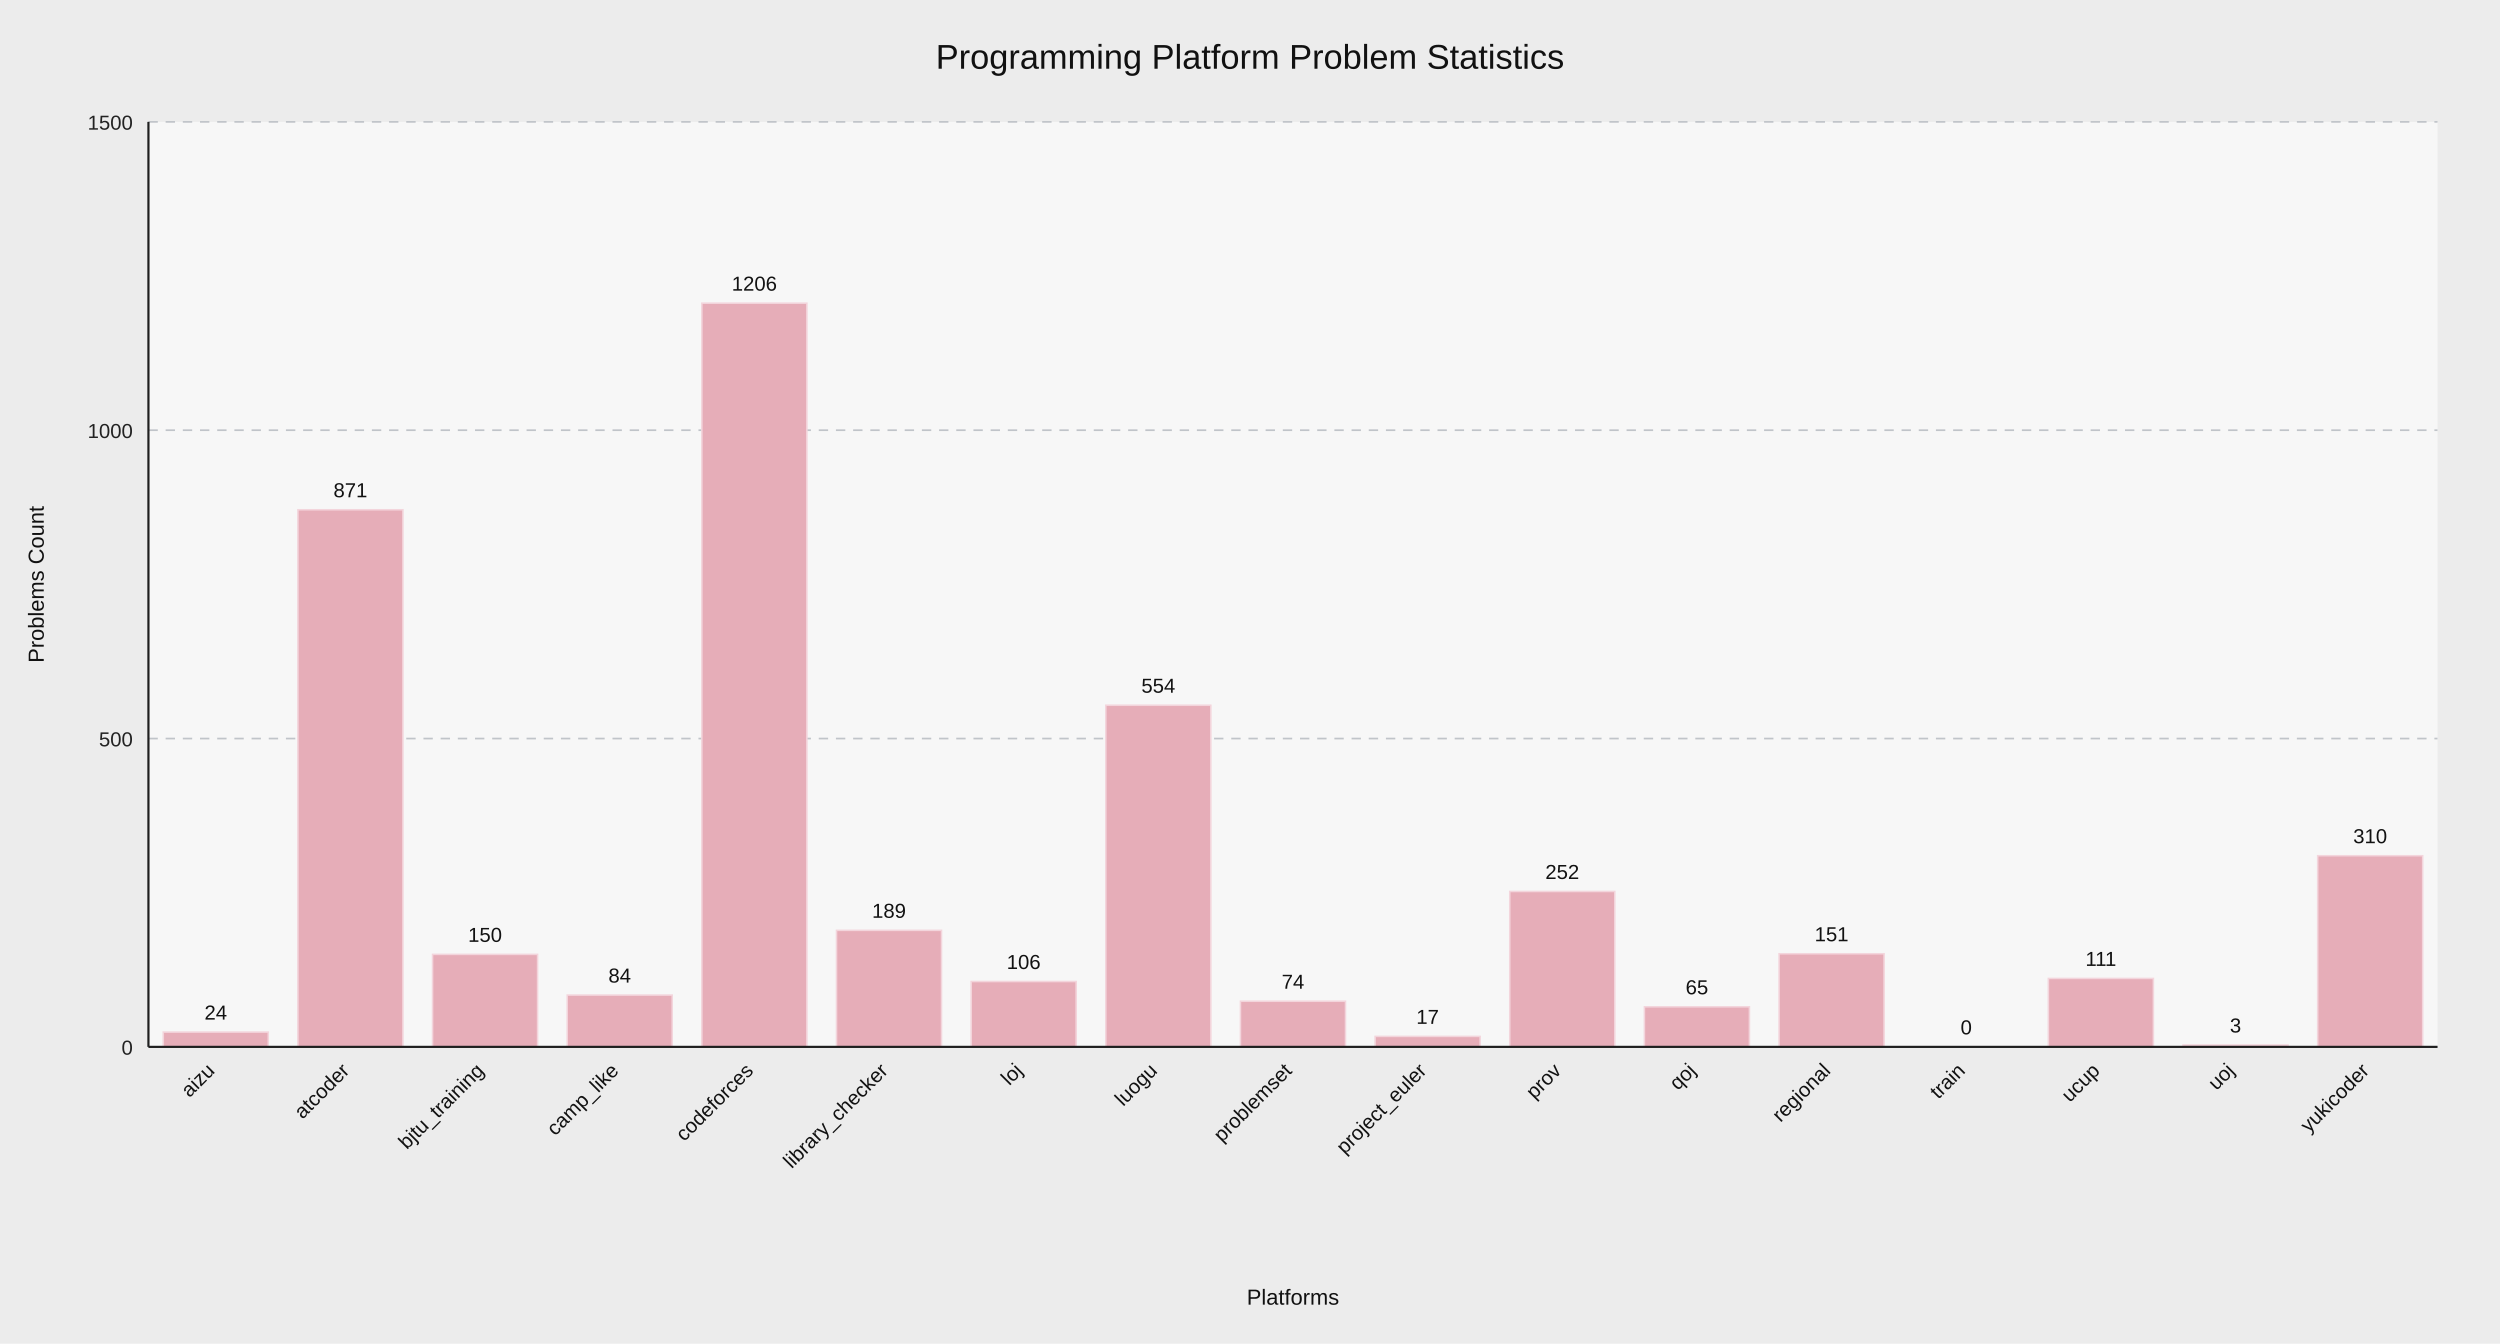
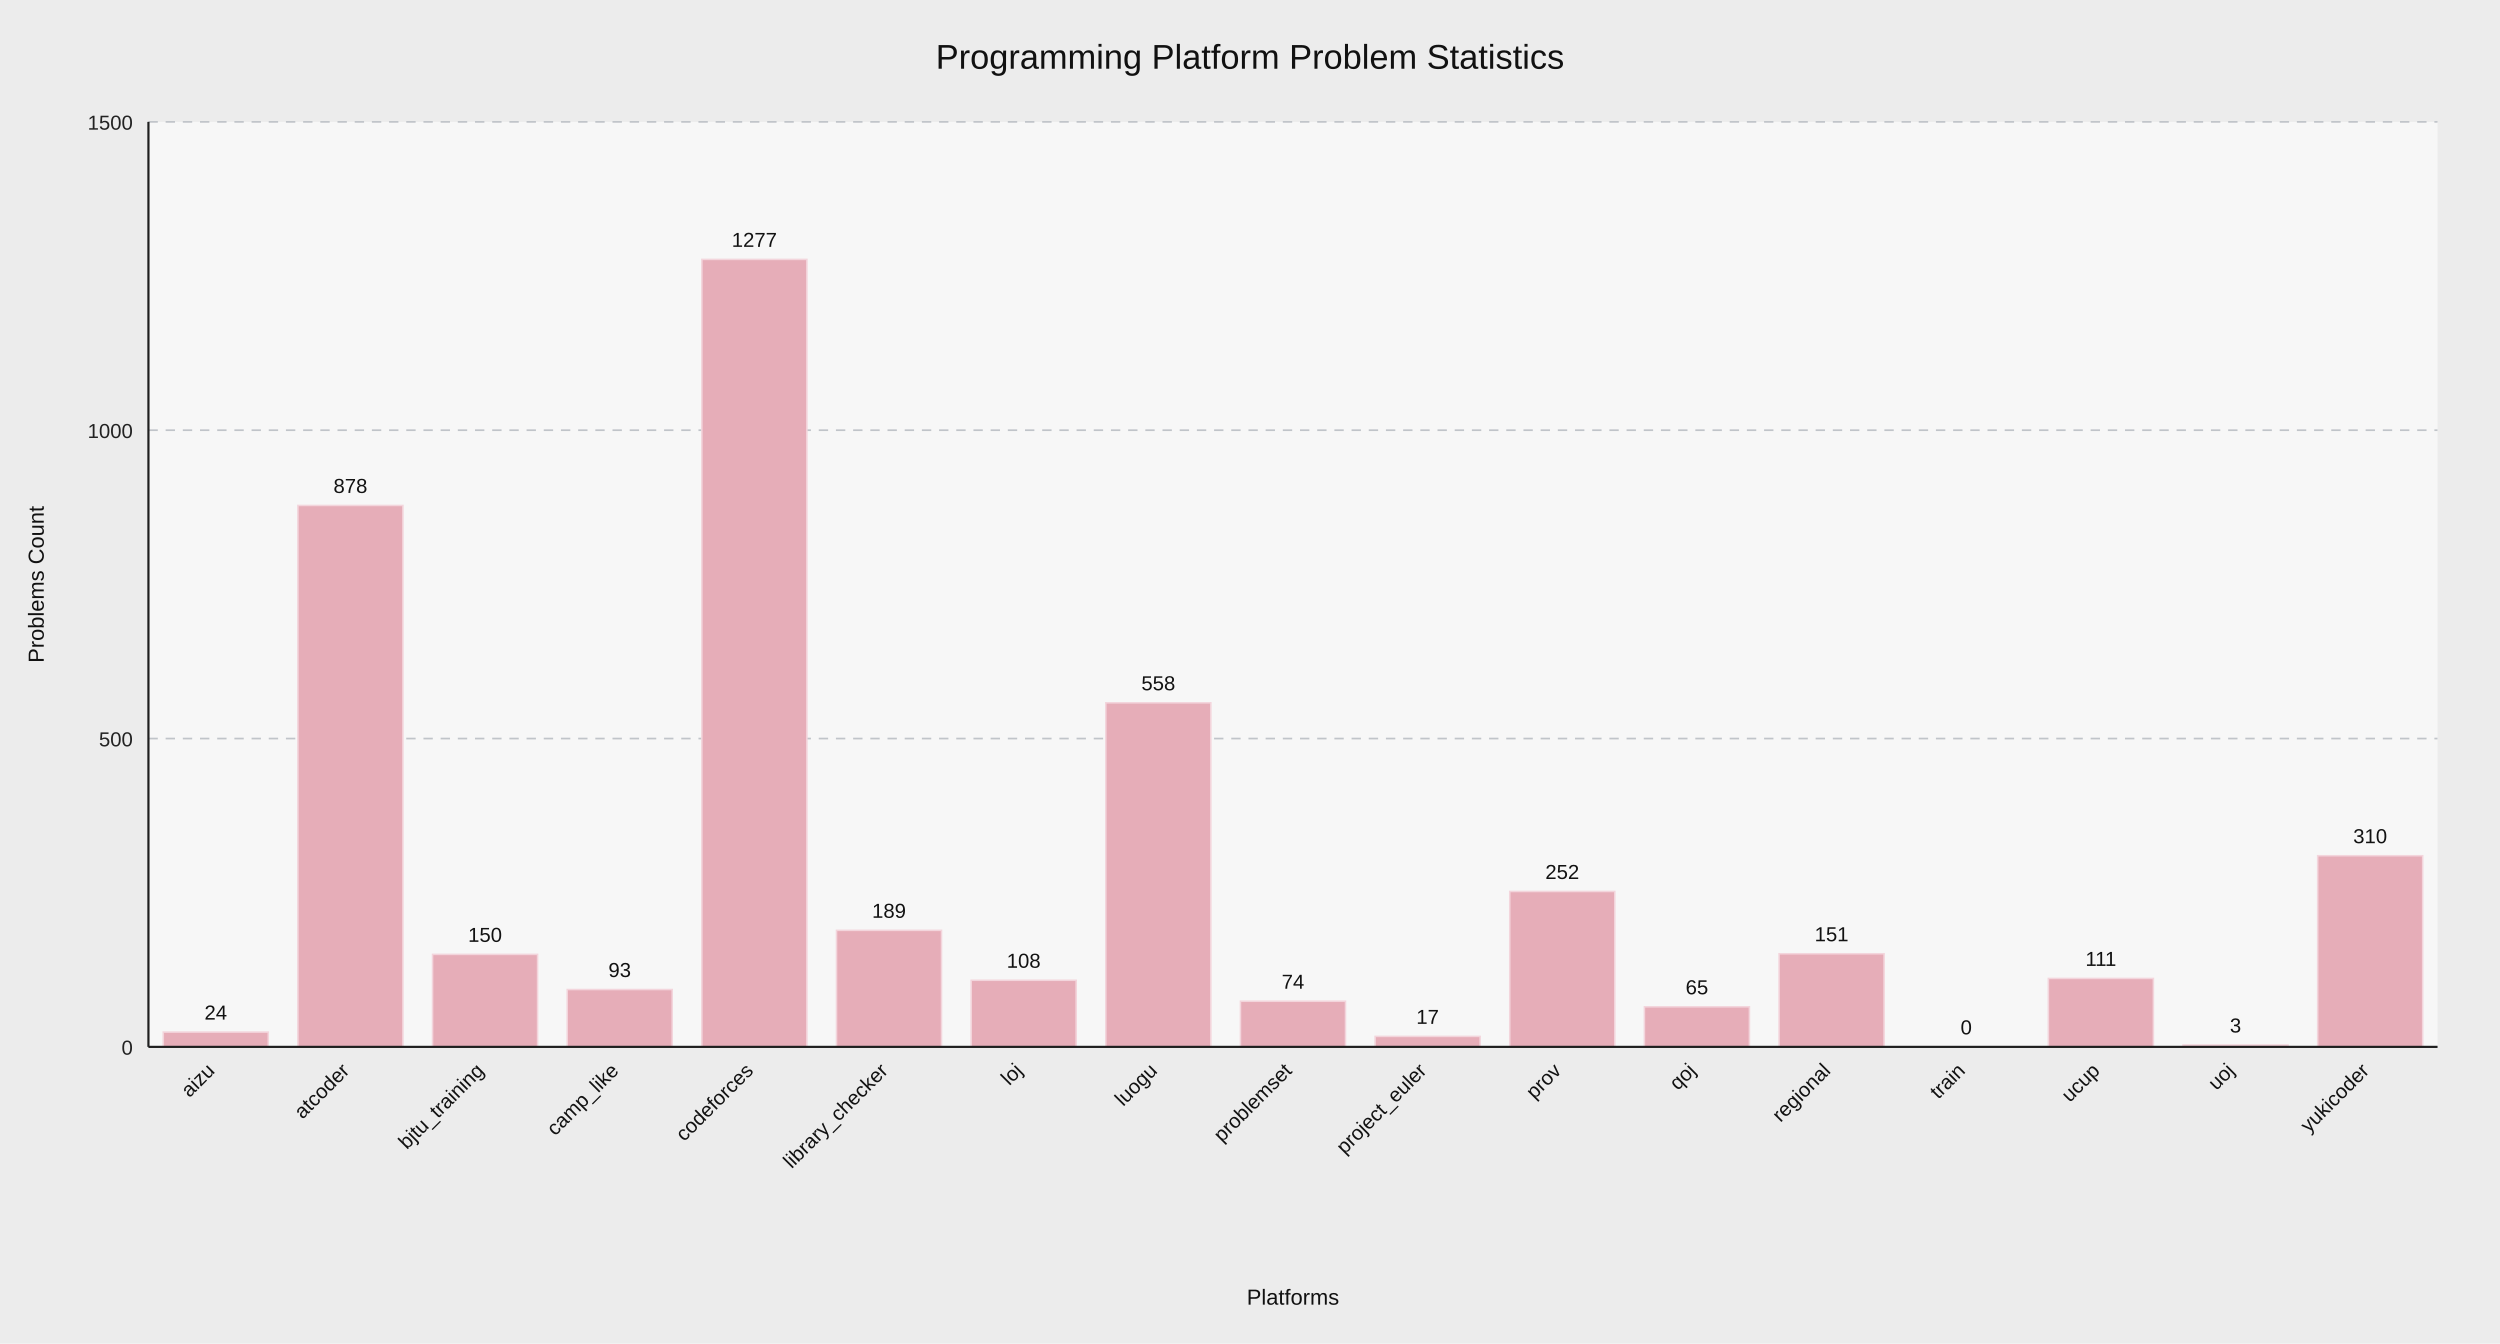
<svg xmlns="http://www.w3.org/2000/svg" width="1600" height="860" viewBox="0 0 1600 860">
  <rect x="0" y="0" width="1600" height="860" fill="#ececec" />
  <rect x="95" y="78" width="1465" height="592" fill="#f7f7f7" />
  <text x="800" y="44" text-anchor="middle" font-size="22" font-family="Segoe UI, Arial, sans-serif" fill="#111">Programming Platform Problem Statistics</text>
  <line x1="95" y1="670" x2="1560" y2="670" stroke="#c0c4c9" stroke-width="1.1" stroke-dasharray="6,5" />
  <text x="85" y="675" text-anchor="end" font-size="13" font-family="Segoe UI, Arial, sans-serif" fill="#222">0</text>
  <line x1="95" y1="472.667" x2="1560" y2="472.667" stroke="#c0c4c9" stroke-width="1.1" stroke-dasharray="6,5" />
  <text x="85" y="477.667" text-anchor="end" font-size="13" font-family="Segoe UI, Arial, sans-serif" fill="#222">500</text>
  <line x1="95" y1="275.333" x2="1560" y2="275.333" stroke="#c0c4c9" stroke-width="1.1" stroke-dasharray="6,5" />
  <text x="85" y="280.333" text-anchor="end" font-size="13" font-family="Segoe UI, Arial, sans-serif" fill="#222">1000</text>
  <line x1="95" y1="78" x2="1560" y2="78" stroke="#c0c4c9" stroke-width="1.1" stroke-dasharray="6,5" />
  <text x="85" y="83" text-anchor="end" font-size="13" font-family="Segoe UI, Arial, sans-serif" fill="#222">1500</text>
  <rect x="104.479" y="660.528" width="67.218" height="9.472" fill="#e6adb8" stroke="#f3d5dc" stroke-width="1" />
  <text x="138.088" y="652.528" text-anchor="middle" font-size="13" font-family="Segoe UI, Arial, sans-serif" fill="#121212">24</text>
  <g transform="translate(138.088,686) rotate(-45)">
    <text text-anchor="end" font-size="13" font-family="Segoe UI, Arial, sans-serif" fill="#121212">aizu</text>
  </g>
-   <rect x="190.656" y="326.245" width="67.218" height="343.755" fill="#e6adb8" stroke="#f3d5dc" stroke-width="1" />
-   <text x="224.265" y="318.245" text-anchor="middle" font-size="13" font-family="Segoe UI, Arial, sans-serif" fill="#121212">871</text>
+   <rect x="190.656" y="323.483" width="67.218" height="346.517" fill="#e6adb8" stroke="#f3d5dc" stroke-width="1" />
+   <text x="224.265" y="315.483" text-anchor="middle" font-size="13" font-family="Segoe UI, Arial, sans-serif" fill="#121212">878</text>
  <g transform="translate(224.265,686) rotate(-45)">
    <text text-anchor="end" font-size="13" font-family="Segoe UI, Arial, sans-serif" fill="#121212">atcoder</text>
  </g>
  <rect x="276.832" y="610.8" width="67.218" height="59.2" fill="#e6adb8" stroke="#f3d5dc" stroke-width="1" />
  <text x="310.441" y="602.8" text-anchor="middle" font-size="13" font-family="Segoe UI, Arial, sans-serif" fill="#121212">150</text>
  <g transform="translate(310.441,686) rotate(-45)">
    <text text-anchor="end" font-size="13" font-family="Segoe UI, Arial, sans-serif" fill="#121212">bjtu_training</text>
  </g>
-   <rect x="363.009" y="636.848" width="67.218" height="33.152" fill="#e6adb8" stroke="#f3d5dc" stroke-width="1" />
-   <text x="396.618" y="628.848" text-anchor="middle" font-size="13" font-family="Segoe UI, Arial, sans-serif" fill="#121212">84</text>
+   <rect x="363.009" y="633.296" width="67.218" height="36.704" fill="#e6adb8" stroke="#f3d5dc" stroke-width="1" />
+   <text x="396.618" y="625.296" text-anchor="middle" font-size="13" font-family="Segoe UI, Arial, sans-serif" fill="#121212">93</text>
  <g transform="translate(396.618,686) rotate(-45)">
    <text text-anchor="end" font-size="13" font-family="Segoe UI, Arial, sans-serif" fill="#121212">camp_like</text>
  </g>
-   <rect x="449.185" y="194.032" width="67.218" height="475.968" fill="#e6adb8" stroke="#f3d5dc" stroke-width="1" />
-   <text x="482.794" y="186.032" text-anchor="middle" font-size="13" font-family="Segoe UI, Arial, sans-serif" fill="#121212">1206</text>
+   <rect x="449.185" y="166.011" width="67.218" height="503.989" fill="#e6adb8" stroke="#f3d5dc" stroke-width="1" />
+   <text x="482.794" y="158.011" text-anchor="middle" font-size="13" font-family="Segoe UI, Arial, sans-serif" fill="#121212">1277</text>
  <g transform="translate(482.794,686) rotate(-45)">
    <text text-anchor="end" font-size="13" font-family="Segoe UI, Arial, sans-serif" fill="#121212">codeforces</text>
  </g>
  <rect x="535.362" y="595.408" width="67.218" height="74.592" fill="#e6adb8" stroke="#f3d5dc" stroke-width="1" />
  <text x="568.971" y="587.408" text-anchor="middle" font-size="13" font-family="Segoe UI, Arial, sans-serif" fill="#121212">189</text>
  <g transform="translate(568.971,686) rotate(-45)">
    <text text-anchor="end" font-size="13" font-family="Segoe UI, Arial, sans-serif" fill="#121212">library_checker</text>
  </g>
-   <rect x="621.538" y="628.165" width="67.218" height="41.835" fill="#e6adb8" stroke="#f3d5dc" stroke-width="1" />
-   <text x="655.147" y="620.165" text-anchor="middle" font-size="13" font-family="Segoe UI, Arial, sans-serif" fill="#121212">106</text>
+   <rect x="621.538" y="627.376" width="67.218" height="42.624" fill="#e6adb8" stroke="#f3d5dc" stroke-width="1" />
+   <text x="655.147" y="619.376" text-anchor="middle" font-size="13" font-family="Segoe UI, Arial, sans-serif" fill="#121212">108</text>
  <g transform="translate(655.147,686) rotate(-45)">
    <text text-anchor="end" font-size="13" font-family="Segoe UI, Arial, sans-serif" fill="#121212">loj</text>
  </g>
-   <rect x="707.715" y="451.355" width="67.218" height="218.645" fill="#e6adb8" stroke="#f3d5dc" stroke-width="1" />
-   <text x="741.324" y="443.355" text-anchor="middle" font-size="13" font-family="Segoe UI, Arial, sans-serif" fill="#121212">554</text>
+   <rect x="707.715" y="449.776" width="67.218" height="220.224" fill="#e6adb8" stroke="#f3d5dc" stroke-width="1" />
+   <text x="741.324" y="441.776" text-anchor="middle" font-size="13" font-family="Segoe UI, Arial, sans-serif" fill="#121212">558</text>
  <g transform="translate(741.324,686) rotate(-45)">
    <text text-anchor="end" font-size="13" font-family="Segoe UI, Arial, sans-serif" fill="#121212">luogu</text>
  </g>
  <rect x="793.891" y="640.795" width="67.218" height="29.205" fill="#e6adb8" stroke="#f3d5dc" stroke-width="1" />
  <text x="827.5" y="632.795" text-anchor="middle" font-size="13" font-family="Segoe UI, Arial, sans-serif" fill="#121212">74</text>
  <g transform="translate(827.5,686) rotate(-45)">
    <text text-anchor="end" font-size="13" font-family="Segoe UI, Arial, sans-serif" fill="#121212">problemset</text>
  </g>
  <rect x="880.068" y="663.291" width="67.218" height="6.709" fill="#e6adb8" stroke="#f3d5dc" stroke-width="1" />
  <text x="913.676" y="655.291" text-anchor="middle" font-size="13" font-family="Segoe UI, Arial, sans-serif" fill="#121212">17</text>
  <g transform="translate(913.676,686) rotate(-45)">
    <text text-anchor="end" font-size="13" font-family="Segoe UI, Arial, sans-serif" fill="#121212">project_euler</text>
  </g>
  <rect x="966.244" y="570.544" width="67.218" height="99.456" fill="#e6adb8" stroke="#f3d5dc" stroke-width="1" />
  <text x="999.853" y="562.544" text-anchor="middle" font-size="13" font-family="Segoe UI, Arial, sans-serif" fill="#121212">252</text>
  <g transform="translate(999.853,686) rotate(-45)">
    <text text-anchor="end" font-size="13" font-family="Segoe UI, Arial, sans-serif" fill="#121212">prov</text>
  </g>
  <rect x="1052.42" y="644.347" width="67.218" height="25.653" fill="#e6adb8" stroke="#f3d5dc" stroke-width="1" />
  <text x="1086.03" y="636.347" text-anchor="middle" font-size="13" font-family="Segoe UI, Arial, sans-serif" fill="#121212">65</text>
  <g transform="translate(1086.03,686) rotate(-45)">
    <text text-anchor="end" font-size="13" font-family="Segoe UI, Arial, sans-serif" fill="#121212">qoj</text>
  </g>
  <rect x="1138.6" y="610.405" width="67.218" height="59.595" fill="#e6adb8" stroke="#f3d5dc" stroke-width="1" />
  <text x="1172.21" y="602.405" text-anchor="middle" font-size="13" font-family="Segoe UI, Arial, sans-serif" fill="#121212">151</text>
  <g transform="translate(1172.21,686) rotate(-45)">
    <text text-anchor="end" font-size="13" font-family="Segoe UI, Arial, sans-serif" fill="#121212">regional</text>
  </g>
  <rect x="1224.77" y="670" width="67.218" height="0" fill="#e6adb8" stroke="#f3d5dc" stroke-width="1" />
  <text x="1258.38" y="662" text-anchor="middle" font-size="13" font-family="Segoe UI, Arial, sans-serif" fill="#121212">0</text>
  <g transform="translate(1258.38,686) rotate(-45)">
    <text text-anchor="end" font-size="13" font-family="Segoe UI, Arial, sans-serif" fill="#121212">train</text>
  </g>
  <rect x="1310.95" y="626.192" width="67.218" height="43.808" fill="#e6adb8" stroke="#f3d5dc" stroke-width="1" />
  <text x="1344.56" y="618.192" text-anchor="middle" font-size="13" font-family="Segoe UI, Arial, sans-serif" fill="#121212">111</text>
  <g transform="translate(1344.56,686) rotate(-45)">
    <text text-anchor="end" font-size="13" font-family="Segoe UI, Arial, sans-serif" fill="#121212">ucup</text>
  </g>
  <rect x="1397.13" y="668.816" width="67.218" height="1.184" fill="#e6adb8" stroke="#f3d5dc" stroke-width="1" />
  <text x="1430.74" y="660.816" text-anchor="middle" font-size="13" font-family="Segoe UI, Arial, sans-serif" fill="#121212">3</text>
  <g transform="translate(1430.74,686) rotate(-45)">
    <text text-anchor="end" font-size="13" font-family="Segoe UI, Arial, sans-serif" fill="#121212">uoj</text>
  </g>
  <rect x="1483.3" y="547.653" width="67.218" height="122.347" fill="#e6adb8" stroke="#f3d5dc" stroke-width="1" />
  <text x="1516.91" y="539.653" text-anchor="middle" font-size="13" font-family="Segoe UI, Arial, sans-serif" fill="#121212">310</text>
  <g transform="translate(1516.91,686) rotate(-45)">
    <text text-anchor="end" font-size="13" font-family="Segoe UI, Arial, sans-serif" fill="#121212">yukicoder</text>
  </g>
  <line x1="95" y1="78" x2="95" y2="670" stroke="#1f1f1f" stroke-width="1.4" />
  <line x1="95" y1="670" x2="1560" y2="670" stroke="#1f1f1f" stroke-width="1.4" />
  <text x="827.5" y="835" text-anchor="middle" font-size="14" font-family="Segoe UI, Arial, sans-serif" fill="#111">Platforms</text>
  <g transform="translate(28,374) rotate(-90)">
    <text text-anchor="middle" font-size="14" font-family="Segoe UI, Arial, sans-serif" fill="#111">Problems Count</text>
  </g>
</svg>
